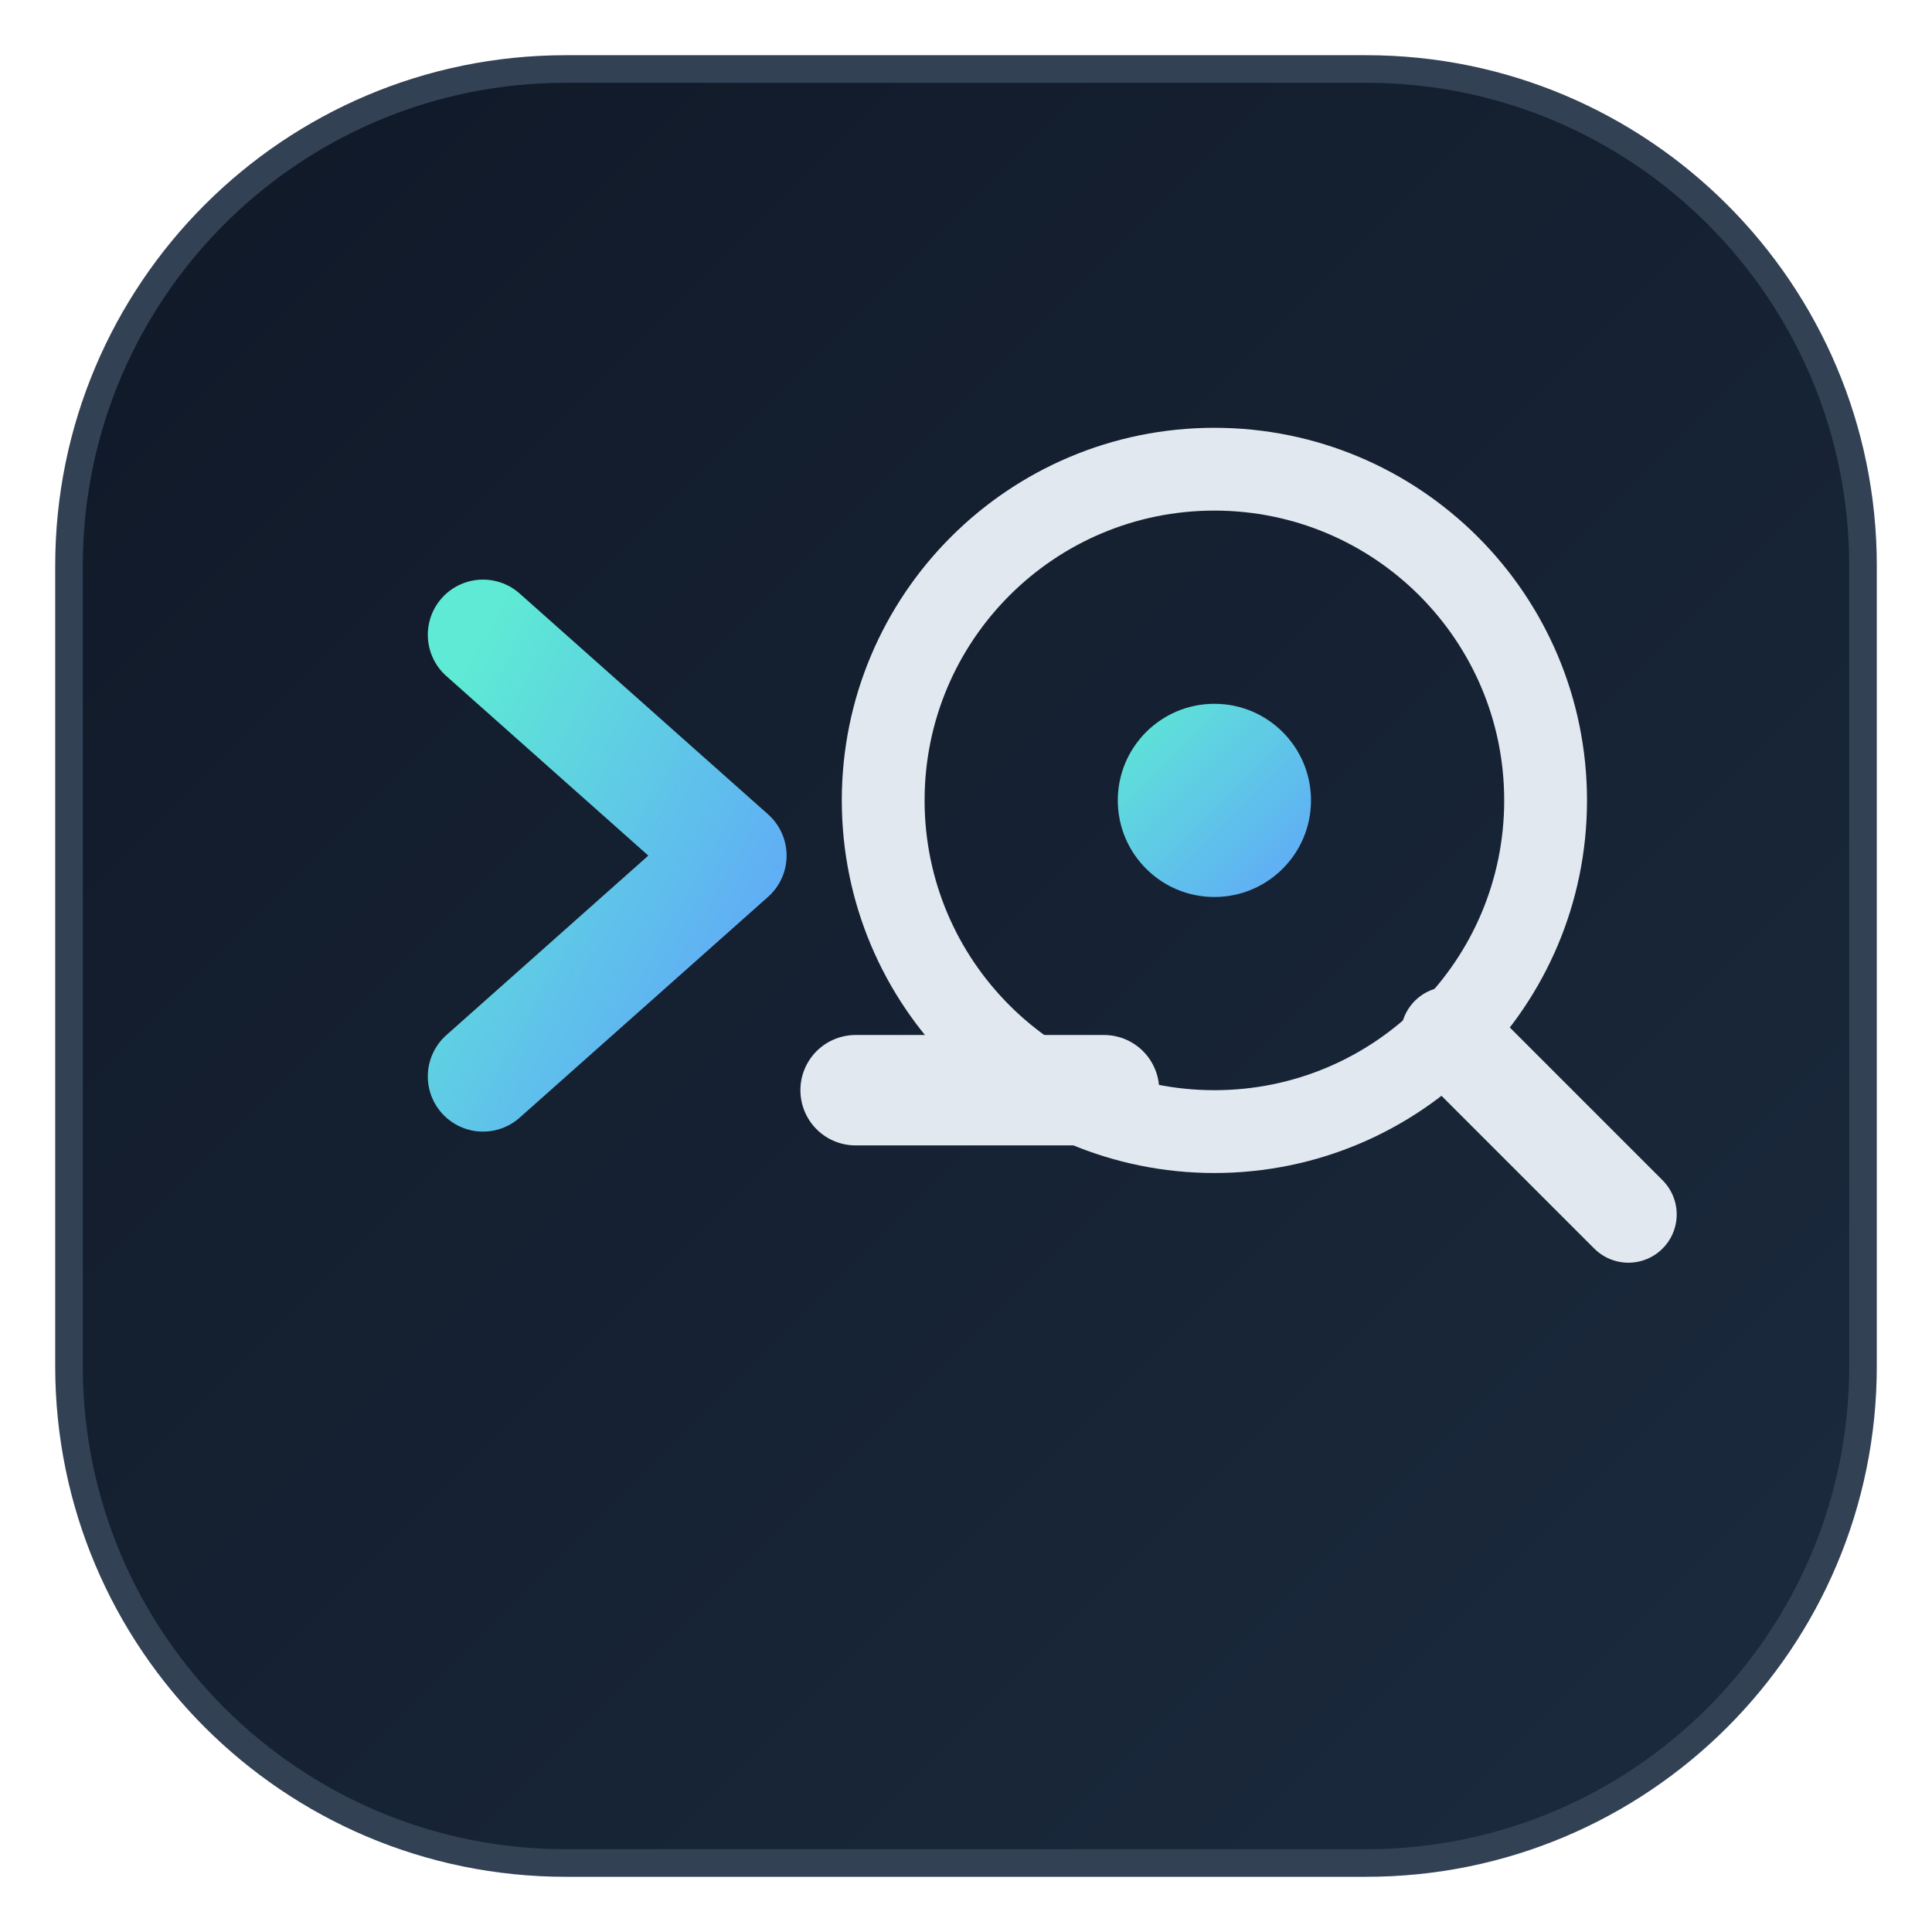
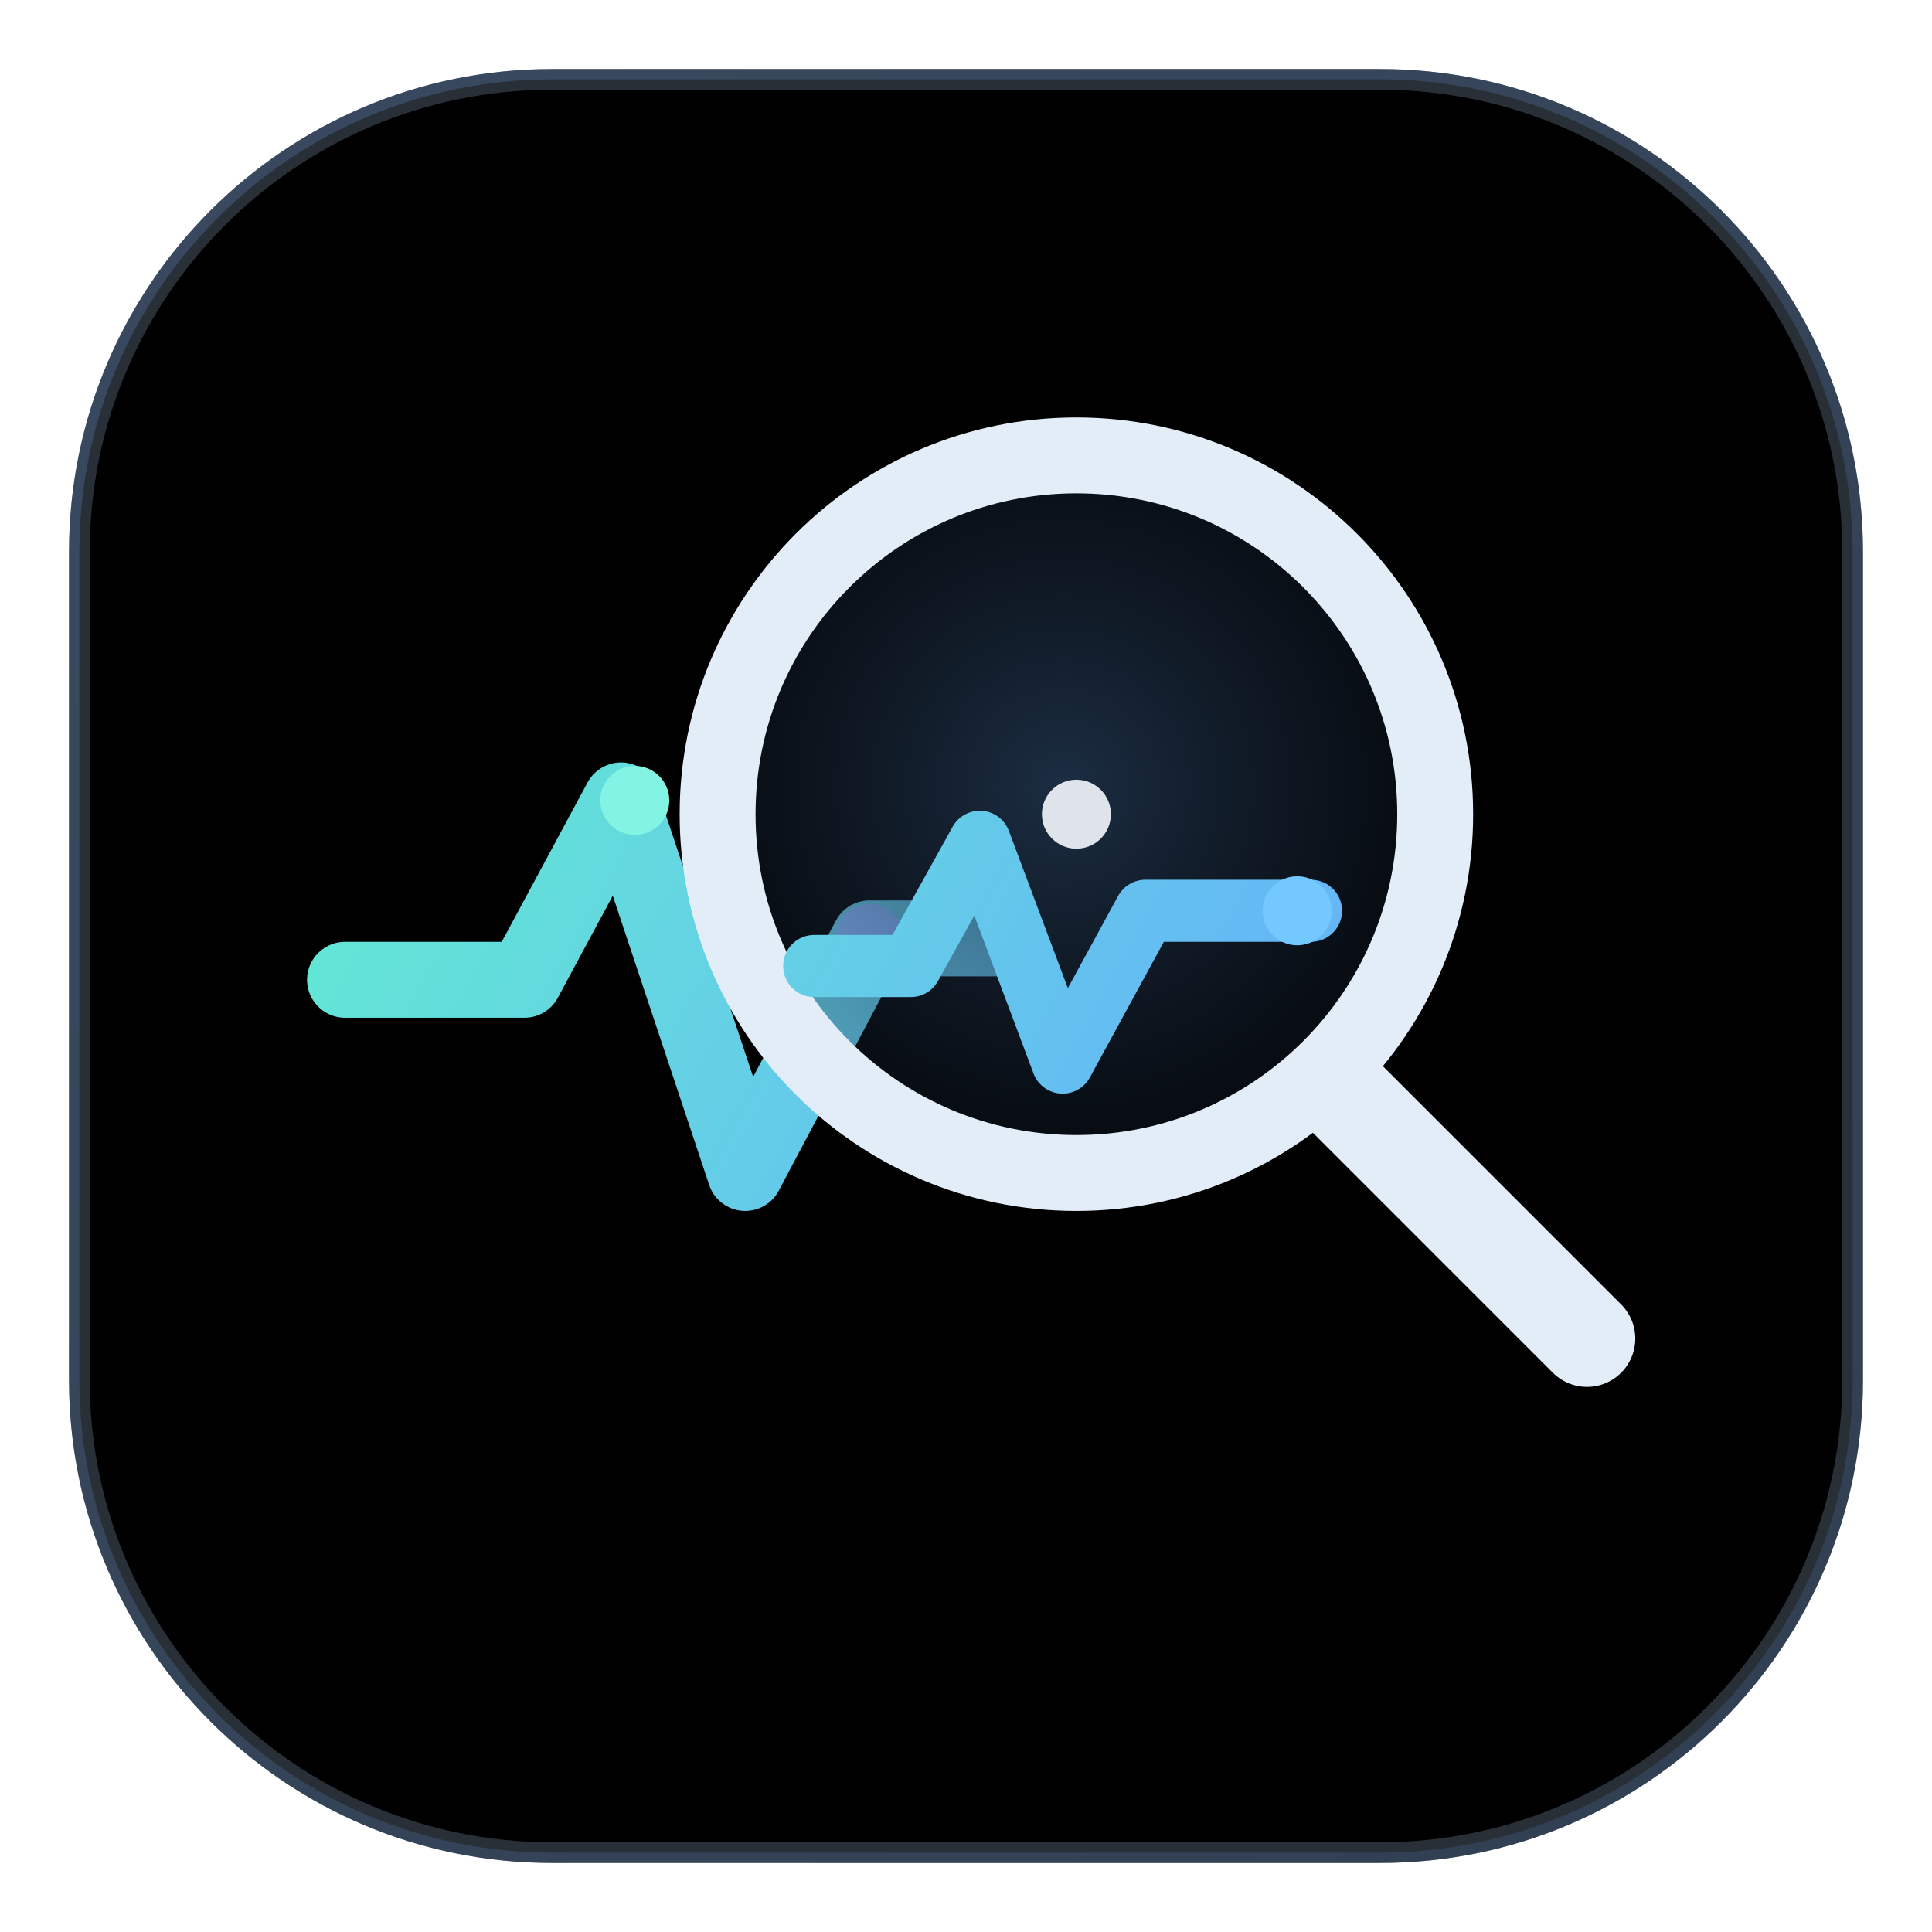
<svg xmlns="http://www.w3.org/2000/svg" width="140" height="140" viewBox="0 0 140 140" role="img" aria-labelledby="title desc">
  <defs>
-     <linearGradient id="surface" x1="0" y1="0" x2="1" y2="1">
-       <stop offset="0" stop-color="#101827" />
-       <stop offset="1" stop-color="#1b2b3e" />
+     <linearGradient id="surface" x1="12" y1="10" x2="128" y2="132" gradientUnits="userSpaceOnUse">
+       <stop offset="0" stop-color="#172438" />
+       <stop offset="1" stop-color="#0d1726" />
    </linearGradient>
-     <linearGradient id="signal" x1="0" y1="0" x2="1" y2="1">
-       <stop offset="0" stop-color="#5eead4" />
-       <stop offset="1" stop-color="#60a5fa" />
+     <linearGradient id="signal" x1="31" y1="50" x2="104" y2="91" gradientUnits="userSpaceOnUse">
+       <stop offset="0" stop-color="#63e7d5" />
+       <stop offset="1" stop-color="#65a9ff" />
    </linearGradient>
+     <radialGradient id="lens-glow" cx="0" cy="0" r="1" gradientTransform="translate(77 57) rotate(90) scale(36)" gradientUnits="userSpaceOnUse">
+       <stop offset="0" stop-color="#253d59" stop-opacity=".75" />
+       <stop offset="1" stop-color="#172438" stop-opacity=".08" />
+     </radialGradient>
  </defs>
-   <rect x="5" y="5" width="130" height="130" rx="36" fill="url(#surface)" stroke="#334155" stroke-width="2" />
-   <path d="m35 46 18 16-18 16" fill="none" stroke="url(#signal)" stroke-linecap="round" stroke-linejoin="round" stroke-width="8" />
-   <path d="M62 79h18" fill="none" stroke="#e2e8f0" stroke-linecap="round" stroke-width="8" />
-   <circle cx="88" cy="58" r="24" fill="none" stroke="#e2e8f0" stroke-width="6" />
-   <path d="m105 75 13 13" fill="none" stroke="#e2e8f0" stroke-linecap="round" stroke-width="7" />
-   <circle cx="88" cy="58" r="7" fill="url(#signal)" />
+   <rect x="5" y="5" width="130" height="130" rx="35" fill="url(#surface)" />
+   <rect x="5.75" y="5.75" width="128.5" height="128.5" rx="34.25" stroke="#91a8c4" stroke-opacity=".28" stroke-width="1.5" />
+   <path d="M25 71h13l7-13 9 27 9-17h10" fill="none" stroke="url(#signal)" stroke-linecap="round" stroke-linejoin="round" stroke-width="5.5" />
+   <circle cx="46" cy="58" r="2.5" fill="#83f3e3" />
+   <circle cx="63" cy="68" r="2.5" fill="#88baff" />
+   <circle cx="78" cy="59" r="26" fill="url(#lens-glow)" stroke="#e3edf8" stroke-width="5.5" />
+   <path d="M59 70h7l5-9 6 16 6-11h12" fill="none" stroke="url(#signal)" stroke-linecap="round" stroke-linejoin="round" stroke-width="4.5" />
+   <circle cx="94" cy="66" r="2.5" fill="#72c8ff" />
+   <path d="m97 79 18 18" fill="none" stroke="#e3edf8" stroke-linecap="round" stroke-width="7" />
+   <circle cx="78" cy="59" r="2.5" fill="#f4f8fd" fill-opacity=".9" />
</svg>
